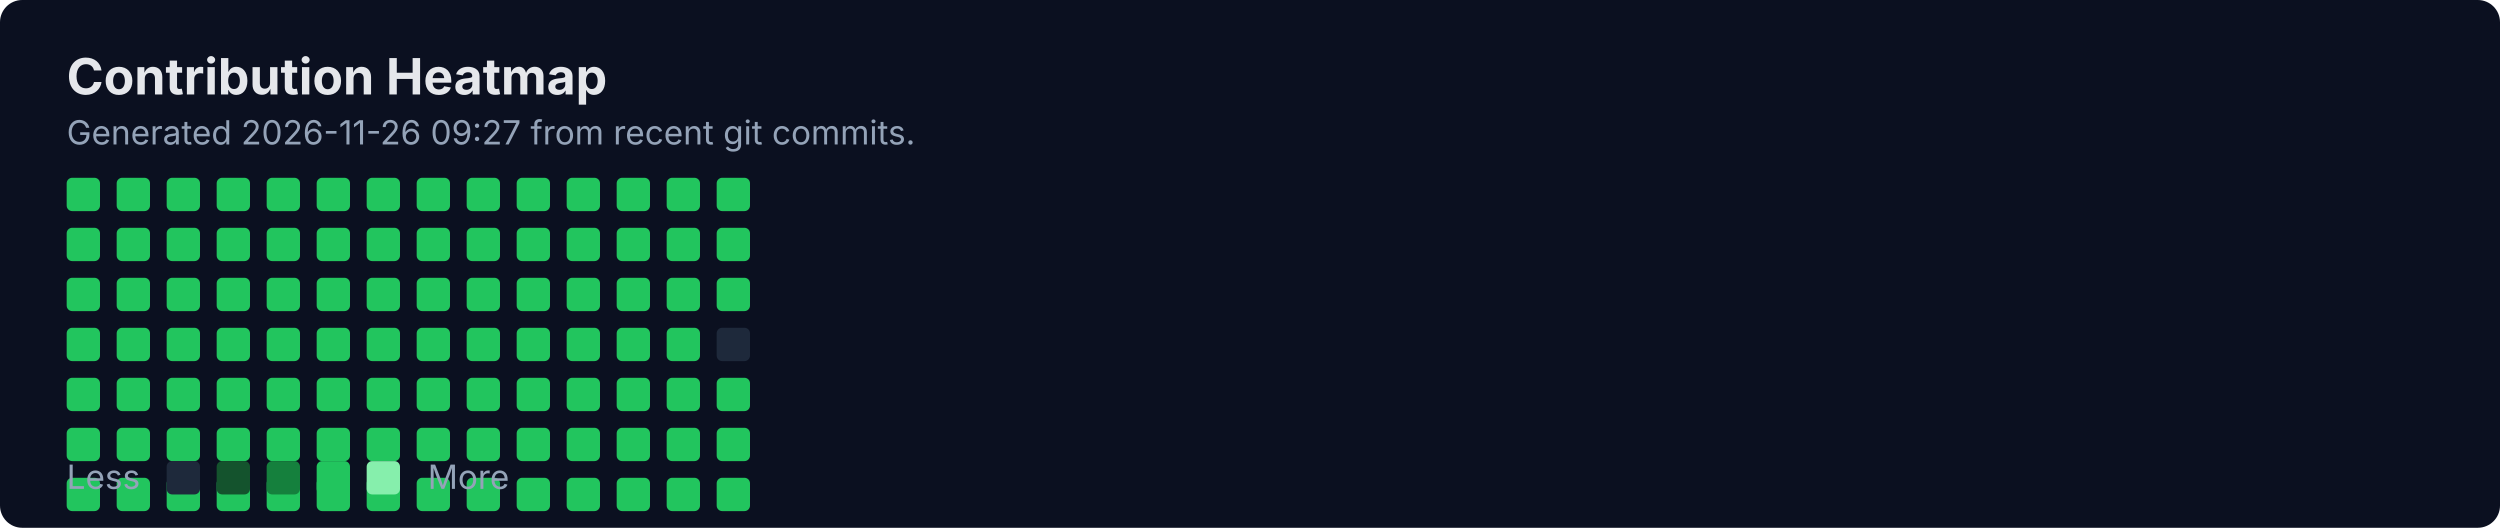
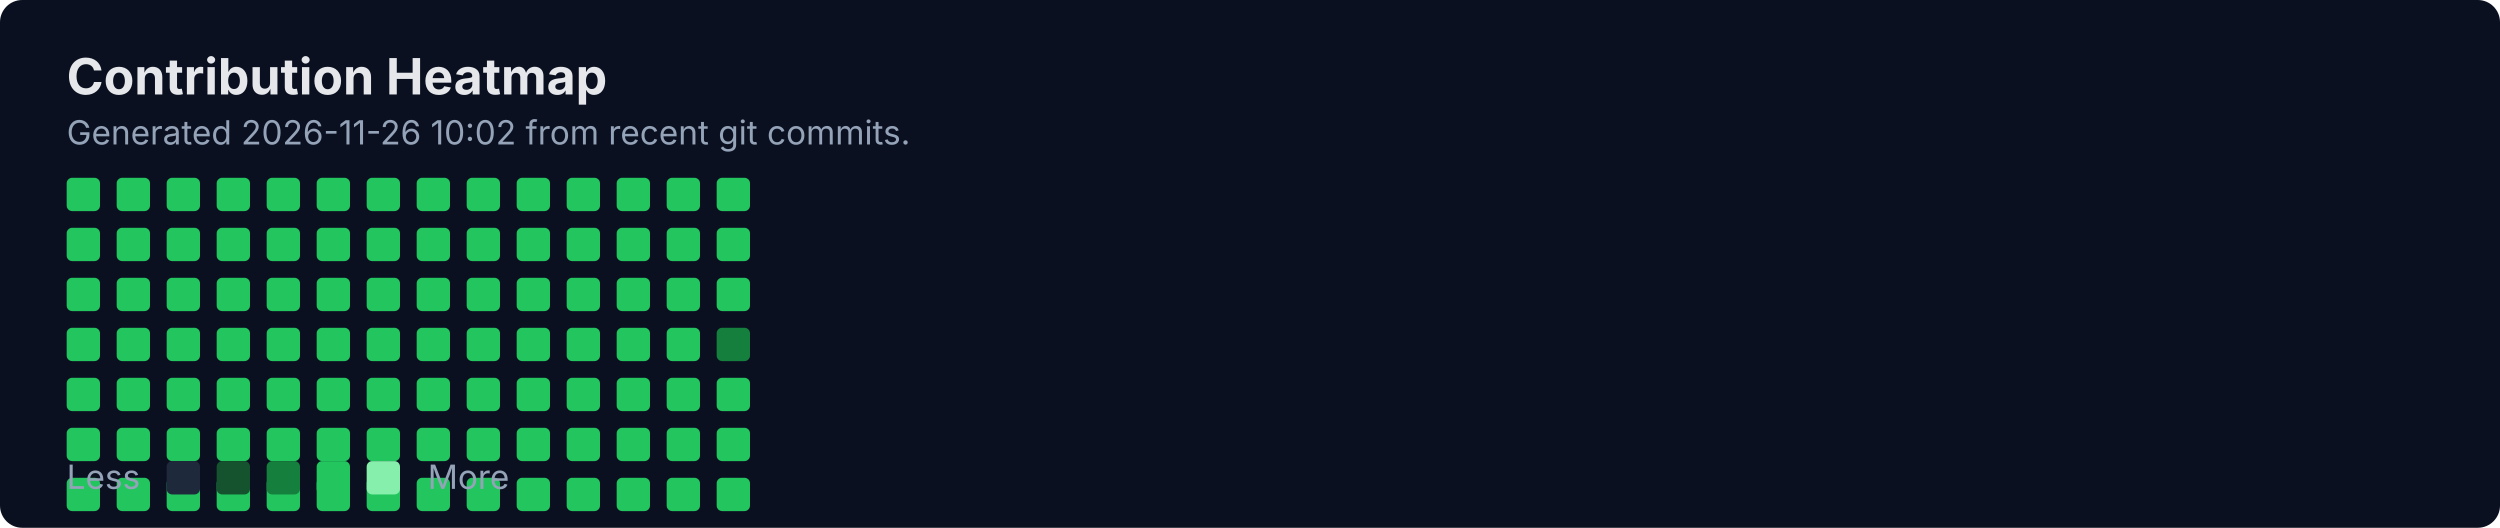
<svg xmlns="http://www.w3.org/2000/svg" width="900" height="190" viewBox="0 0 900 190" fill="none" role="img" aria-labelledby="title">
  <rect width="900" height="190" rx="8" fill="#0B1020" />
  <text x="24" y="34" fill="#E5E7EB" font-family="Inter, Segoe UI, Arial" font-size="18" font-weight="700">Contribution Heatmap</text>
-   <text x="24" y="52" fill="#94A3B8" font-family="Inter, Segoe UI, Arial" font-size="12">Generated 2026-11-26 09:27 from recent git commits.</text>
+   <text x="24" y="52" fill="#94A3B8" font-family="Inter, Segoe UI, Arial" font-size="12">Generated 2026-11-26 10:02 from recent git commits.</text>
  <rect x="24" y="136" width="12" height="12" rx="2" fill="#22C55E" />
  <rect x="24" y="154" width="12" height="12" rx="2" fill="#22C55E" />
  <rect x="24" y="172" width="12" height="12" rx="2" fill="#22C55E" />
  <rect x="24" y="64" width="12" height="12" rx="2" fill="#22C55E" />
  <rect x="24" y="82" width="12" height="12" rx="2" fill="#22C55E" />
  <rect x="24" y="100" width="12" height="12" rx="2" fill="#22C55E" />
  <rect x="24" y="118" width="12" height="12" rx="2" fill="#22C55E" />
  <rect x="42" y="136" width="12" height="12" rx="2" fill="#22C55E" />
  <rect x="42" y="154" width="12" height="12" rx="2" fill="#22C55E" />
  <rect x="42" y="172" width="12" height="12" rx="2" fill="#22C55E" />
  <rect x="42" y="64" width="12" height="12" rx="2" fill="#22C55E" />
  <rect x="42" y="82" width="12" height="12" rx="2" fill="#22C55E" />
  <rect x="42" y="100" width="12" height="12" rx="2" fill="#22C55E" />
  <rect x="42" y="118" width="12" height="12" rx="2" fill="#22C55E" />
  <rect x="60" y="136" width="12" height="12" rx="2" fill="#22C55E" />
  <rect x="60" y="154" width="12" height="12" rx="2" fill="#22C55E" />
  <rect x="60" y="172" width="12" height="12" rx="2" fill="#22C55E" />
  <rect x="60" y="64" width="12" height="12" rx="2" fill="#22C55E" />
  <rect x="60" y="82" width="12" height="12" rx="2" fill="#22C55E" />
  <rect x="60" y="100" width="12" height="12" rx="2" fill="#22C55E" />
  <rect x="60" y="118" width="12" height="12" rx="2" fill="#22C55E" />
  <rect x="78" y="136" width="12" height="12" rx="2" fill="#22C55E" />
  <rect x="78" y="154" width="12" height="12" rx="2" fill="#22C55E" />
  <rect x="78" y="172" width="12" height="12" rx="2" fill="#22C55E" />
  <rect x="78" y="64" width="12" height="12" rx="2" fill="#22C55E" />
  <rect x="78" y="82" width="12" height="12" rx="2" fill="#22C55E" />
  <rect x="78" y="100" width="12" height="12" rx="2" fill="#22C55E" />
  <rect x="78" y="118" width="12" height="12" rx="2" fill="#22C55E" />
  <rect x="96" y="136" width="12" height="12" rx="2" fill="#22C55E" />
  <rect x="96" y="154" width="12" height="12" rx="2" fill="#22C55E" />
  <rect x="96" y="172" width="12" height="12" rx="2" fill="#22C55E" />
  <rect x="96" y="64" width="12" height="12" rx="2" fill="#22C55E" />
  <rect x="96" y="82" width="12" height="12" rx="2" fill="#22C55E" />
  <rect x="96" y="100" width="12" height="12" rx="2" fill="#22C55E" />
  <rect x="96" y="118" width="12" height="12" rx="2" fill="#22C55E" />
  <rect x="114" y="136" width="12" height="12" rx="2" fill="#22C55E" />
  <rect x="114" y="154" width="12" height="12" rx="2" fill="#22C55E" />
  <rect x="114" y="172" width="12" height="12" rx="2" fill="#22C55E" />
  <rect x="114" y="64" width="12" height="12" rx="2" fill="#22C55E" />
  <rect x="114" y="82" width="12" height="12" rx="2" fill="#22C55E" />
  <rect x="114" y="100" width="12" height="12" rx="2" fill="#22C55E" />
  <rect x="114" y="118" width="12" height="12" rx="2" fill="#22C55E" />
  <rect x="132" y="136" width="12" height="12" rx="2" fill="#22C55E" />
  <rect x="132" y="154" width="12" height="12" rx="2" fill="#22C55E" />
  <rect x="132" y="172" width="12" height="12" rx="2" fill="#22C55E" />
  <rect x="132" y="64" width="12" height="12" rx="2" fill="#22C55E" />
  <rect x="132" y="82" width="12" height="12" rx="2" fill="#22C55E" />
  <rect x="132" y="100" width="12" height="12" rx="2" fill="#22C55E" />
  <rect x="132" y="118" width="12" height="12" rx="2" fill="#22C55E" />
  <rect x="150" y="136" width="12" height="12" rx="2" fill="#22C55E" />
  <rect x="150" y="154" width="12" height="12" rx="2" fill="#22C55E" />
  <rect x="150" y="172" width="12" height="12" rx="2" fill="#22C55E" />
  <rect x="150" y="64" width="12" height="12" rx="2" fill="#22C55E" />
  <rect x="150" y="82" width="12" height="12" rx="2" fill="#22C55E" />
  <rect x="150" y="100" width="12" height="12" rx="2" fill="#22C55E" />
  <rect x="150" y="118" width="12" height="12" rx="2" fill="#22C55E" />
  <rect x="168" y="136" width="12" height="12" rx="2" fill="#22C55E" />
  <rect x="168" y="154" width="12" height="12" rx="2" fill="#22C55E" />
  <rect x="168" y="172" width="12" height="12" rx="2" fill="#22C55E" />
  <rect x="168" y="64" width="12" height="12" rx="2" fill="#22C55E" />
  <rect x="168" y="82" width="12" height="12" rx="2" fill="#22C55E" />
  <rect x="168" y="100" width="12" height="12" rx="2" fill="#22C55E" />
  <rect x="168" y="118" width="12" height="12" rx="2" fill="#22C55E" />
  <rect x="186" y="136" width="12" height="12" rx="2" fill="#22C55E" />
  <rect x="186" y="154" width="12" height="12" rx="2" fill="#22C55E" />
  <rect x="186" y="172" width="12" height="12" rx="2" fill="#22C55E" />
  <rect x="186" y="64" width="12" height="12" rx="2" fill="#22C55E" />
  <rect x="186" y="82" width="12" height="12" rx="2" fill="#22C55E" />
  <rect x="186" y="100" width="12" height="12" rx="2" fill="#22C55E" />
  <rect x="186" y="118" width="12" height="12" rx="2" fill="#22C55E" />
  <rect x="204" y="136" width="12" height="12" rx="2" fill="#22C55E" />
  <rect x="204" y="154" width="12" height="12" rx="2" fill="#22C55E" />
  <rect x="204" y="172" width="12" height="12" rx="2" fill="#22C55E" />
  <rect x="204" y="64" width="12" height="12" rx="2" fill="#22C55E" />
  <rect x="204" y="82" width="12" height="12" rx="2" fill="#22C55E" />
  <rect x="204" y="100" width="12" height="12" rx="2" fill="#22C55E" />
  <rect x="204" y="118" width="12" height="12" rx="2" fill="#22C55E" />
  <rect x="222" y="136" width="12" height="12" rx="2" fill="#22C55E" />
  <rect x="222" y="154" width="12" height="12" rx="2" fill="#22C55E" />
  <rect x="222" y="172" width="12" height="12" rx="2" fill="#22C55E" />
  <rect x="222" y="64" width="12" height="12" rx="2" fill="#22C55E" />
  <rect x="222" y="82" width="12" height="12" rx="2" fill="#22C55E" />
  <rect x="222" y="100" width="12" height="12" rx="2" fill="#22C55E" />
  <rect x="222" y="118" width="12" height="12" rx="2" fill="#22C55E" />
  <rect x="240" y="136" width="12" height="12" rx="2" fill="#22C55E" />
  <rect x="240" y="154" width="12" height="12" rx="2" fill="#22C55E" />
  <rect x="240" y="172" width="12" height="12" rx="2" fill="#22C55E" />
  <rect x="240" y="64" width="12" height="12" rx="2" fill="#22C55E" />
  <rect x="240" y="82" width="12" height="12" rx="2" fill="#22C55E" />
  <rect x="240" y="100" width="12" height="12" rx="2" fill="#22C55E" />
  <rect x="240" y="118" width="12" height="12" rx="2" fill="#22C55E" />
  <rect x="258" y="136" width="12" height="12" rx="2" fill="#22C55E" />
  <rect x="258" y="154" width="12" height="12" rx="2" fill="#22C55E" />
  <rect x="258" y="172" width="12" height="12" rx="2" fill="#22C55E" />
  <rect x="258" y="64" width="12" height="12" rx="2" fill="#22C55E" />
  <rect x="258" y="82" width="12" height="12" rx="2" fill="#22C55E" />
  <rect x="258" y="100" width="12" height="12" rx="2" fill="#22C55E" />
-   <rect x="258" y="118" width="12" height="12" rx="2" fill="#1E293B" />
+   <rect x="258" y="118" width="12" height="12" rx="2" fill="#15803D" />
  <text x="24" y="176" fill="#94A3B8" font-family="Inter, Segoe UI, Arial" font-size="12">Less</text>
  <rect x="60" y="166" width="12" height="12" rx="2" fill="#1E293B" />
  <rect x="78" y="166" width="12" height="12" rx="2" fill="#14532D" />
  <rect x="96" y="166" width="12" height="12" rx="2" fill="#15803D" />
  <rect x="114" y="166" width="12" height="12" rx="2" fill="#22C55E" />
  <rect x="132" y="166" width="12" height="12" rx="2" fill="#86EFAC" />
  <text x="154" y="176" fill="#94A3B8" font-family="Inter, Segoe UI, Arial" font-size="12">More</text>
</svg>
